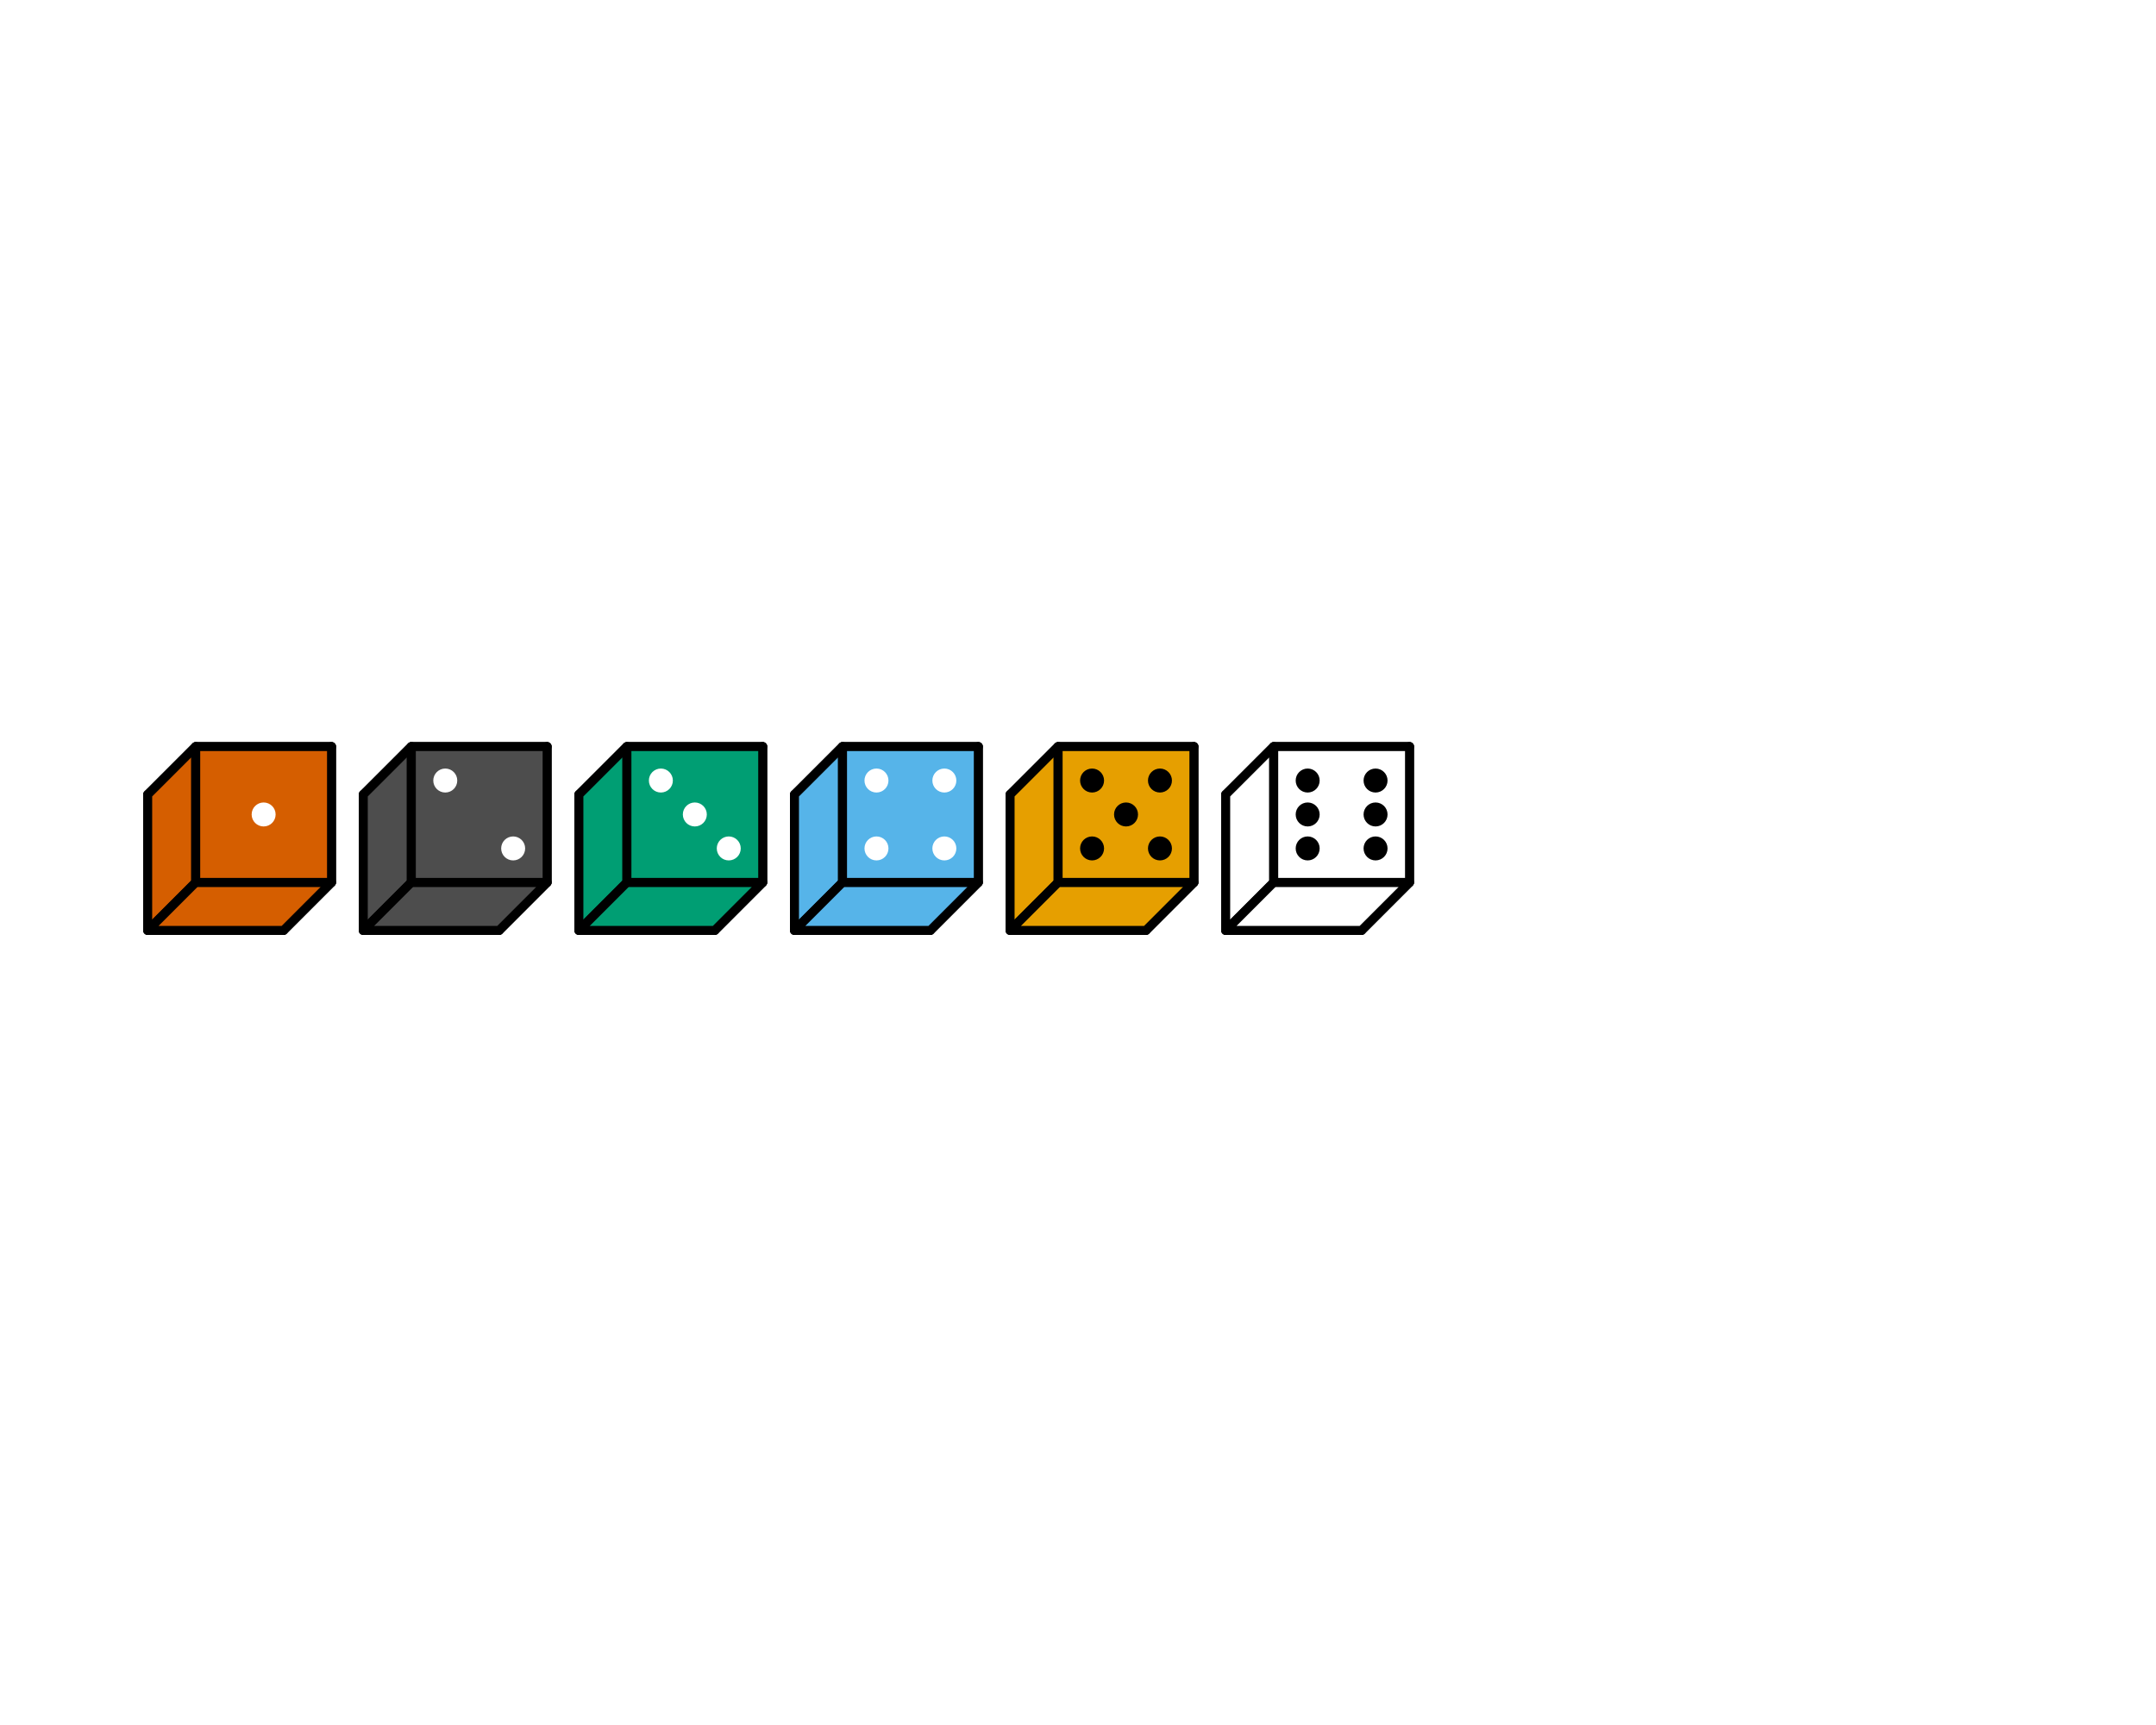
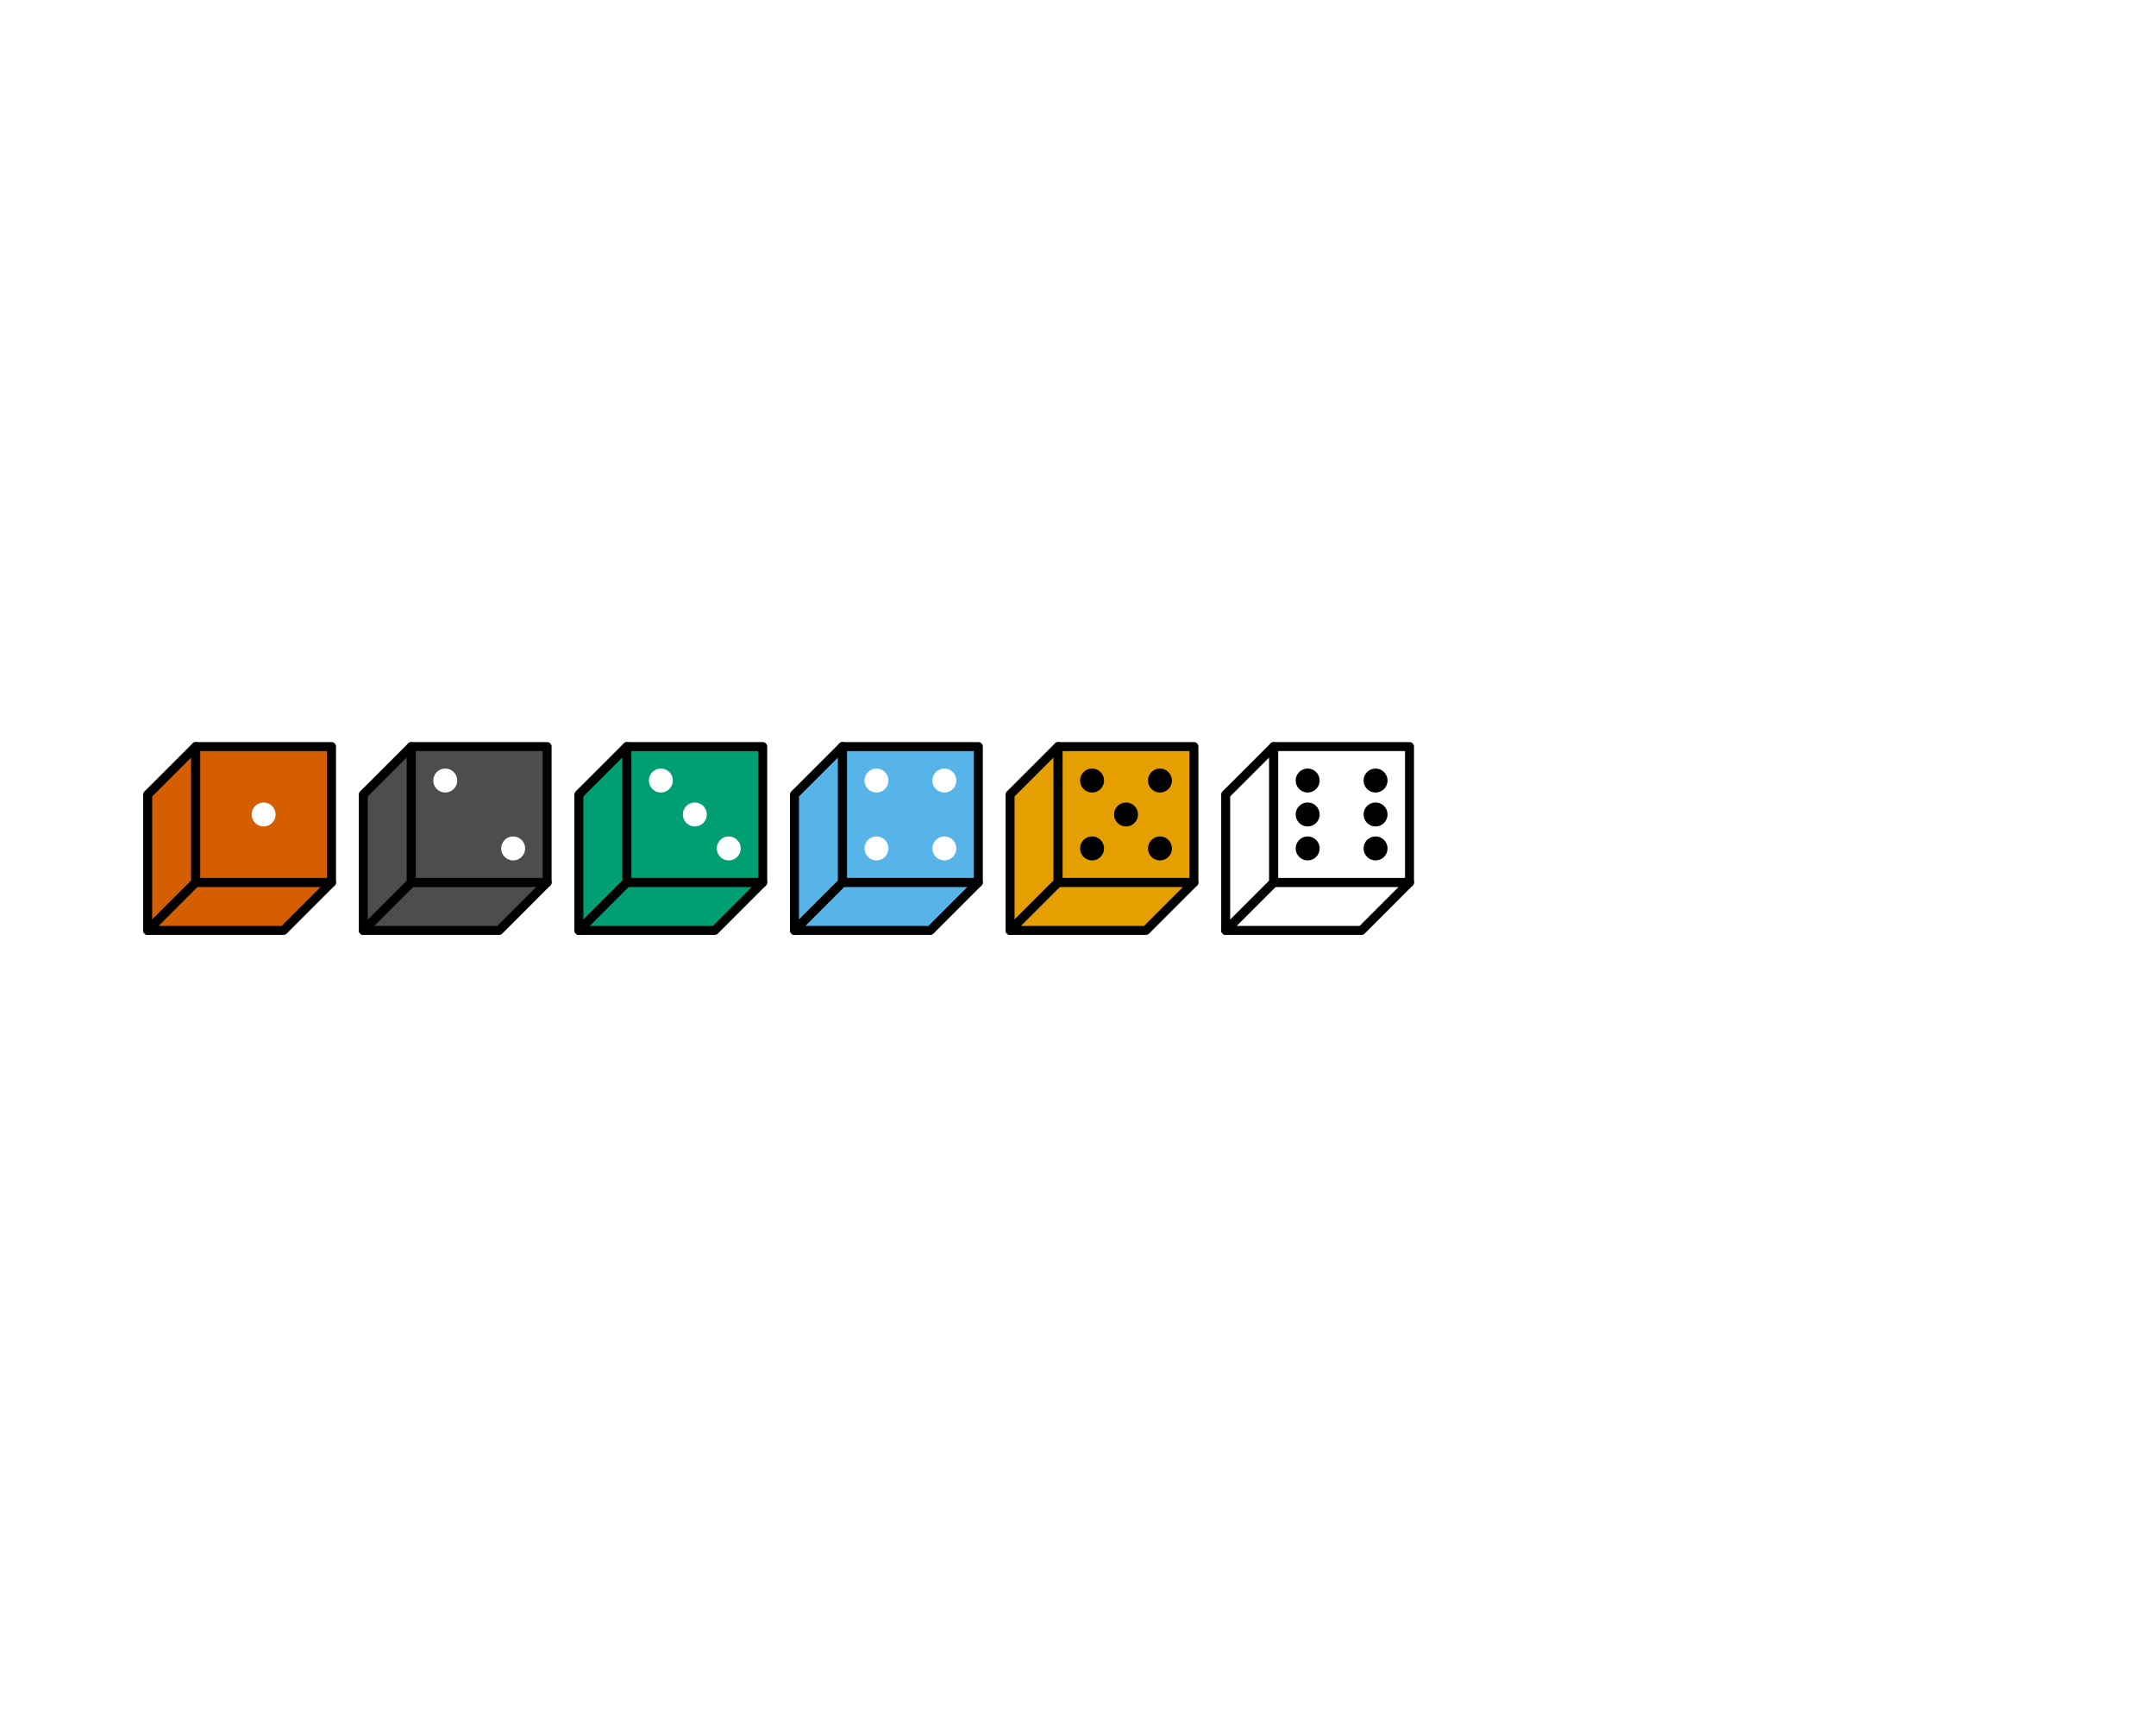
<svg xmlns="http://www.w3.org/2000/svg" class="svglite" data-engine-version="2.0" width="720.00pt" height="576.00pt" viewBox="0 0 720.00 576.00">
  <defs>
    <style type="text/css">
    .svglite line, .svglite polyline, .svglite polygon, .svglite path, .svglite rect, .svglite circle {
      fill: none;
      stroke: #000000;
      stroke-linecap: round;
      stroke-linejoin: round;
      stroke-miterlimit: 10.00;
    }
  </style>
  </defs>
  <rect width="100%" height="100%" style="stroke: none; fill: #FFFFFF;" />
  <defs>
    <clipPath id="cpMC4wMHw3MjAuMDB8MC4wMHw1NzYuMDA=">
      <rect x="0.00" y="0.00" width="720.00" height="576.00" />
    </clipPath>
  </defs>
  <g clip-path="url(#cpMC4wMHw3MjAuMDB8MC4wMHw1NzYuMDA=)">
-     <polygon points="49.32,265.32 49.32,310.68 94.68,310.68 94.68,265.32 " style="stroke-width: 3.00; fill: #D55E00;" />
-     <polygon points="110.71,294.64 110.71,249.29 94.68,265.32 94.68,310.68 " style="stroke-width: 3.00; fill: #D55E00;" />
-     <polygon points="110.71,249.29 65.36,249.29 49.32,265.32 94.68,265.32 " style="stroke-width: 3.00; fill: #D55E00;" />
-     <polygon points="65.36,249.29 65.36,294.64 49.32,310.68 49.32,265.32 " style="stroke-width: 3.00; fill: #D55E00;" />
-     <polygon points="65.36,294.64 110.71,294.64 94.68,310.68 49.32,310.68 " style="stroke-width: 3.00; fill: #D55E00;" />
+     <polygon points="65.36,249.29 49.32,265.32 49.32,310.68 65.36,294.64 " style="stroke-width: 3.00; fill: #D55E00;" />
+     <polygon points="110.71,294.64 65.36,294.64 49.32,310.68 94.68,310.68 " style="stroke-width: 3.00; fill: #D55E00;" />
    <rect x="65.36" y="249.29" width="45.35" height="45.35" style="stroke-width: 0.75; stroke: none; fill: #D55E00;" />
    <circle cx="88.04" cy="271.96" r="3.63" style="stroke-width: 0.75; stroke: #FFFFFF; fill: #FFFFFF;" />
    <rect x="65.36" y="249.29" width="45.35" height="45.35" style="stroke-width: 3.00;" />
-     <polygon points="121.32,265.32 121.32,310.68 166.68,310.68 166.68,265.32 " style="stroke-width: 3.00; fill: #4D4D4D;" />
-     <polygon points="182.71,294.64 182.71,249.29 166.68,265.32 166.68,310.68 " style="stroke-width: 3.00; fill: #4D4D4D;" />
-     <polygon points="182.71,249.29 137.36,249.29 121.32,265.32 166.68,265.32 " style="stroke-width: 3.00; fill: #4D4D4D;" />
-     <polygon points="137.36,249.29 137.36,294.64 121.32,310.68 121.32,265.32 " style="stroke-width: 3.00; fill: #4D4D4D;" />
-     <polygon points="137.36,294.64 182.71,294.64 166.68,310.68 121.32,310.68 " style="stroke-width: 3.00; fill: #4D4D4D;" />
+     <polygon points="121.32,310.68 166.68,310.68 182.71,294.64 137.36,294.64 " style="stroke-width: 3.00; fill: #4D4D4D;" />
+     <polygon points="121.32,310.68 137.36,294.64 137.36,249.29 121.32,265.32 " style="stroke-width: 3.00; fill: #4D4D4D;" />
    <rect x="137.36" y="249.29" width="45.35" height="45.35" style="stroke-width: 0.75; stroke: none; fill: #4D4D4D;" />
    <circle cx="148.70" cy="260.63" r="3.63" style="stroke-width: 0.75; stroke: #FFFFFF; fill: #FFFFFF;" />
    <circle cx="171.37" cy="283.30" r="3.63" style="stroke-width: 0.75; stroke: #FFFFFF; fill: #FFFFFF;" />
    <rect x="137.36" y="249.29" width="45.35" height="45.35" style="stroke-width: 3.00;" />
-     <polygon points="193.32,265.32 193.32,310.68 238.68,310.68 238.68,265.32 " style="stroke-width: 3.00; fill: #009E73;" />
-     <polygon points="254.71,294.64 254.71,249.29 238.68,265.32 238.68,310.68 " style="stroke-width: 3.00; fill: #009E73;" />
-     <polygon points="254.71,249.29 209.36,249.29 193.32,265.32 238.68,265.32 " style="stroke-width: 3.00; fill: #009E73;" />
-     <polygon points="209.36,249.29 209.36,294.64 193.32,310.68 193.32,265.32 " style="stroke-width: 3.00; fill: #009E73;" />
-     <polygon points="209.36,294.64 254.71,294.64 238.68,310.68 193.32,310.68 " style="stroke-width: 3.00; fill: #009E73;" />
+     <polygon points="209.36,249.29 193.32,265.32 193.32,310.68 209.36,294.64 " style="stroke-width: 3.00; fill: #009E73;" />
+     <polygon points="254.71,294.64 209.36,294.64 193.32,310.68 238.68,310.68 " style="stroke-width: 3.00; fill: #009E73;" />
    <rect x="209.36" y="249.29" width="45.35" height="45.35" style="stroke-width: 0.75; stroke: none; fill: #009E73;" />
    <circle cx="220.70" cy="260.63" r="3.63" style="stroke-width: 0.75; stroke: #FFFFFF; fill: #FFFFFF;" />
    <circle cx="232.04" cy="271.96" r="3.63" style="stroke-width: 0.75; stroke: #FFFFFF; fill: #FFFFFF;" />
    <circle cx="243.37" cy="283.30" r="3.63" style="stroke-width: 0.75; stroke: #FFFFFF; fill: #FFFFFF;" />
    <rect x="209.36" y="249.29" width="45.35" height="45.35" style="stroke-width: 3.00;" />
-     <polygon points="265.32,265.32 265.32,310.68 310.68,310.68 310.68,265.32 " style="stroke-width: 3.00; fill: #56B4E9;" />
-     <polygon points="326.71,294.64 326.71,249.29 310.68,265.32 310.68,310.68 " style="stroke-width: 3.00; fill: #56B4E9;" />
-     <polygon points="326.71,249.29 281.36,249.29 265.32,265.32 310.68,265.32 " style="stroke-width: 3.00; fill: #56B4E9;" />
-     <polygon points="281.36,249.29 281.36,294.64 265.32,310.68 265.32,265.32 " style="stroke-width: 3.00; fill: #56B4E9;" />
-     <polygon points="281.36,294.64 326.71,294.64 310.68,310.68 265.32,310.68 " style="stroke-width: 3.00; fill: #56B4E9;" />
+     <polygon points="265.32,310.68 281.36,294.64 281.36,249.29 265.32,265.32 " style="stroke-width: 3.00; fill: #56B4E9;" />
+     <polygon points="265.32,310.68 310.68,310.68 326.71,294.64 281.36,294.64 " style="stroke-width: 3.00; fill: #56B4E9;" />
    <rect x="281.36" y="249.29" width="45.35" height="45.35" style="stroke-width: 0.75; stroke: none; fill: #56B4E9;" />
    <circle cx="292.70" cy="283.30" r="3.63" style="stroke-width: 0.75; stroke: #FFFFFF; fill: #FFFFFF;" />
    <circle cx="315.37" cy="283.30" r="3.63" style="stroke-width: 0.75; stroke: #FFFFFF; fill: #FFFFFF;" />
    <circle cx="292.70" cy="260.63" r="3.63" style="stroke-width: 0.75; stroke: #FFFFFF; fill: #FFFFFF;" />
    <circle cx="315.37" cy="260.63" r="3.63" style="stroke-width: 0.75; stroke: #FFFFFF; fill: #FFFFFF;" />
    <rect x="281.36" y="249.29" width="45.35" height="45.35" style="stroke-width: 3.00;" />
-     <polygon points="337.32,265.32 337.32,310.68 382.68,310.68 382.68,265.32 " style="stroke-width: 3.00; fill: #E69F00;" />
-     <polygon points="398.71,294.64 398.71,249.29 382.68,265.32 382.68,310.68 " style="stroke-width: 3.00; fill: #E69F00;" />
-     <polygon points="398.71,249.29 353.36,249.29 337.32,265.32 382.68,265.32 " style="stroke-width: 3.00; fill: #E69F00;" />
-     <polygon points="353.36,249.29 353.36,294.64 337.32,310.68 337.32,265.32 " style="stroke-width: 3.00; fill: #E69F00;" />
-     <polygon points="353.36,294.64 398.71,294.64 382.68,310.68 337.32,310.68 " style="stroke-width: 3.00; fill: #E69F00;" />
+     <polygon points="353.36,249.29 337.32,265.32 337.32,310.68 353.36,294.64 " style="stroke-width: 3.00; fill: #E69F00;" />
+     <polygon points="398.71,294.64 353.36,294.64 337.32,310.68 382.68,310.68 " style="stroke-width: 3.00; fill: #E69F00;" />
    <rect x="353.36" y="249.29" width="45.35" height="45.35" style="stroke-width: 0.75; stroke: none; fill: #E69F00;" />
    <circle cx="364.70" cy="283.30" r="3.63" style="stroke-width: 0.75; fill: #000000;" />
    <circle cx="387.37" cy="283.30" r="3.63" style="stroke-width: 0.75; fill: #000000;" />
    <circle cx="364.70" cy="260.63" r="3.63" style="stroke-width: 0.75; fill: #000000;" />
    <circle cx="387.37" cy="260.63" r="3.63" style="stroke-width: 0.75; fill: #000000;" />
    <circle cx="376.04" cy="271.96" r="3.63" style="stroke-width: 0.75; fill: #000000;" />
    <rect x="353.36" y="249.29" width="45.35" height="45.35" style="stroke-width: 3.00;" />
-     <polygon points="409.32,265.32 409.32,310.68 454.68,310.68 454.68,265.32 " style="stroke-width: 3.00; fill: #FFFFFF;" />
-     <polygon points="470.71,294.64 470.71,249.29 454.68,265.32 454.68,310.68 " style="stroke-width: 3.00; fill: #FFFFFF;" />
-     <polygon points="470.71,249.29 425.36,249.29 409.32,265.32 454.68,265.32 " style="stroke-width: 3.00; fill: #FFFFFF;" />
-     <polygon points="425.36,249.29 425.36,294.64 409.32,310.68 409.32,265.32 " style="stroke-width: 3.00; fill: #FFFFFF;" />
-     <polygon points="425.36,294.64 470.71,294.64 454.68,310.68 409.32,310.68 " style="stroke-width: 3.00; fill: #FFFFFF;" />
+     <polygon points="409.32,310.68 454.68,310.68 470.71,294.64 425.36,294.64 " style="stroke-width: 3.00; fill: #FFFFFF;" />
+     <polygon points="409.32,310.68 425.36,294.64 425.36,249.29 409.32,265.32 " style="stroke-width: 3.00; fill: #FFFFFF;" />
    <rect x="425.36" y="249.29" width="45.35" height="45.35" style="stroke-width: 0.75; stroke: none; fill: #FFFFFF;" />
    <circle cx="436.70" cy="283.30" r="3.63" style="stroke-width: 0.75; fill: #000000;" />
    <circle cx="459.37" cy="283.30" r="3.63" style="stroke-width: 0.75; fill: #000000;" />
    <circle cx="436.70" cy="271.96" r="3.63" style="stroke-width: 0.75; fill: #000000;" />
    <circle cx="459.37" cy="271.96" r="3.63" style="stroke-width: 0.75; fill: #000000;" />
    <circle cx="436.70" cy="260.63" r="3.63" style="stroke-width: 0.75; fill: #000000;" />
    <circle cx="459.37" cy="260.63" r="3.63" style="stroke-width: 0.75; fill: #000000;" />
    <rect x="425.36" y="249.29" width="45.35" height="45.35" style="stroke-width: 3.00;" />
  </g>
</svg>
